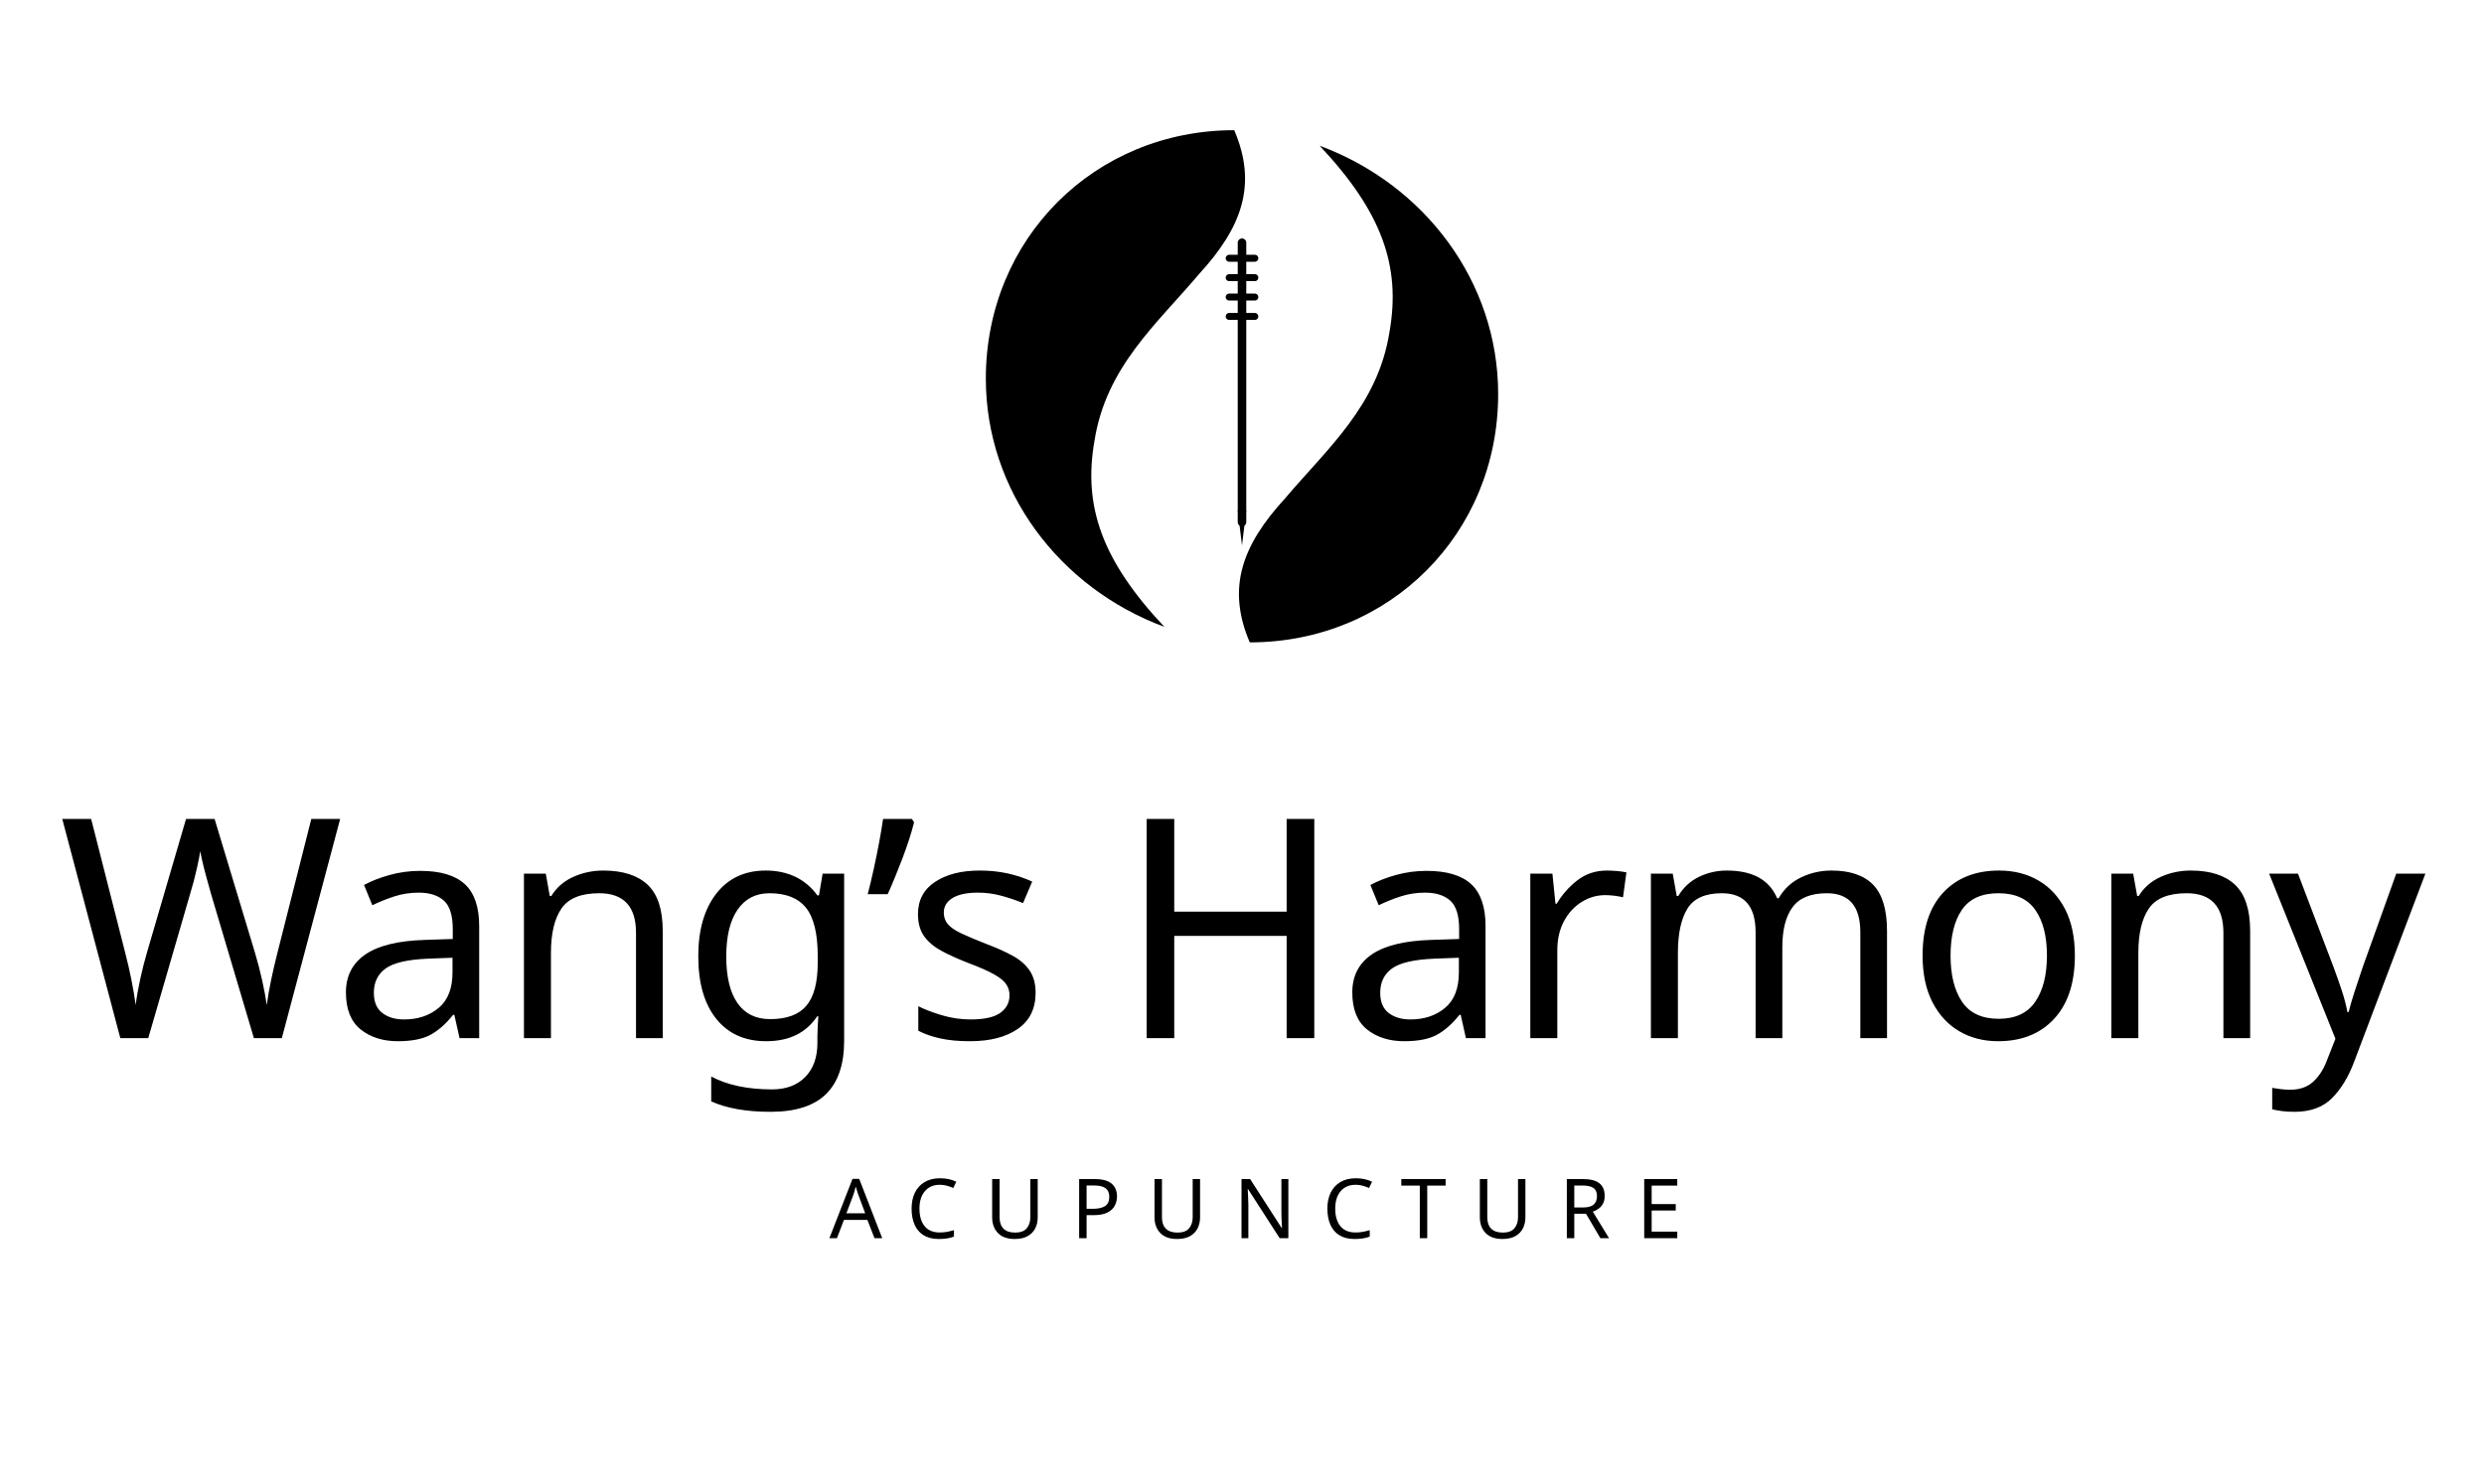
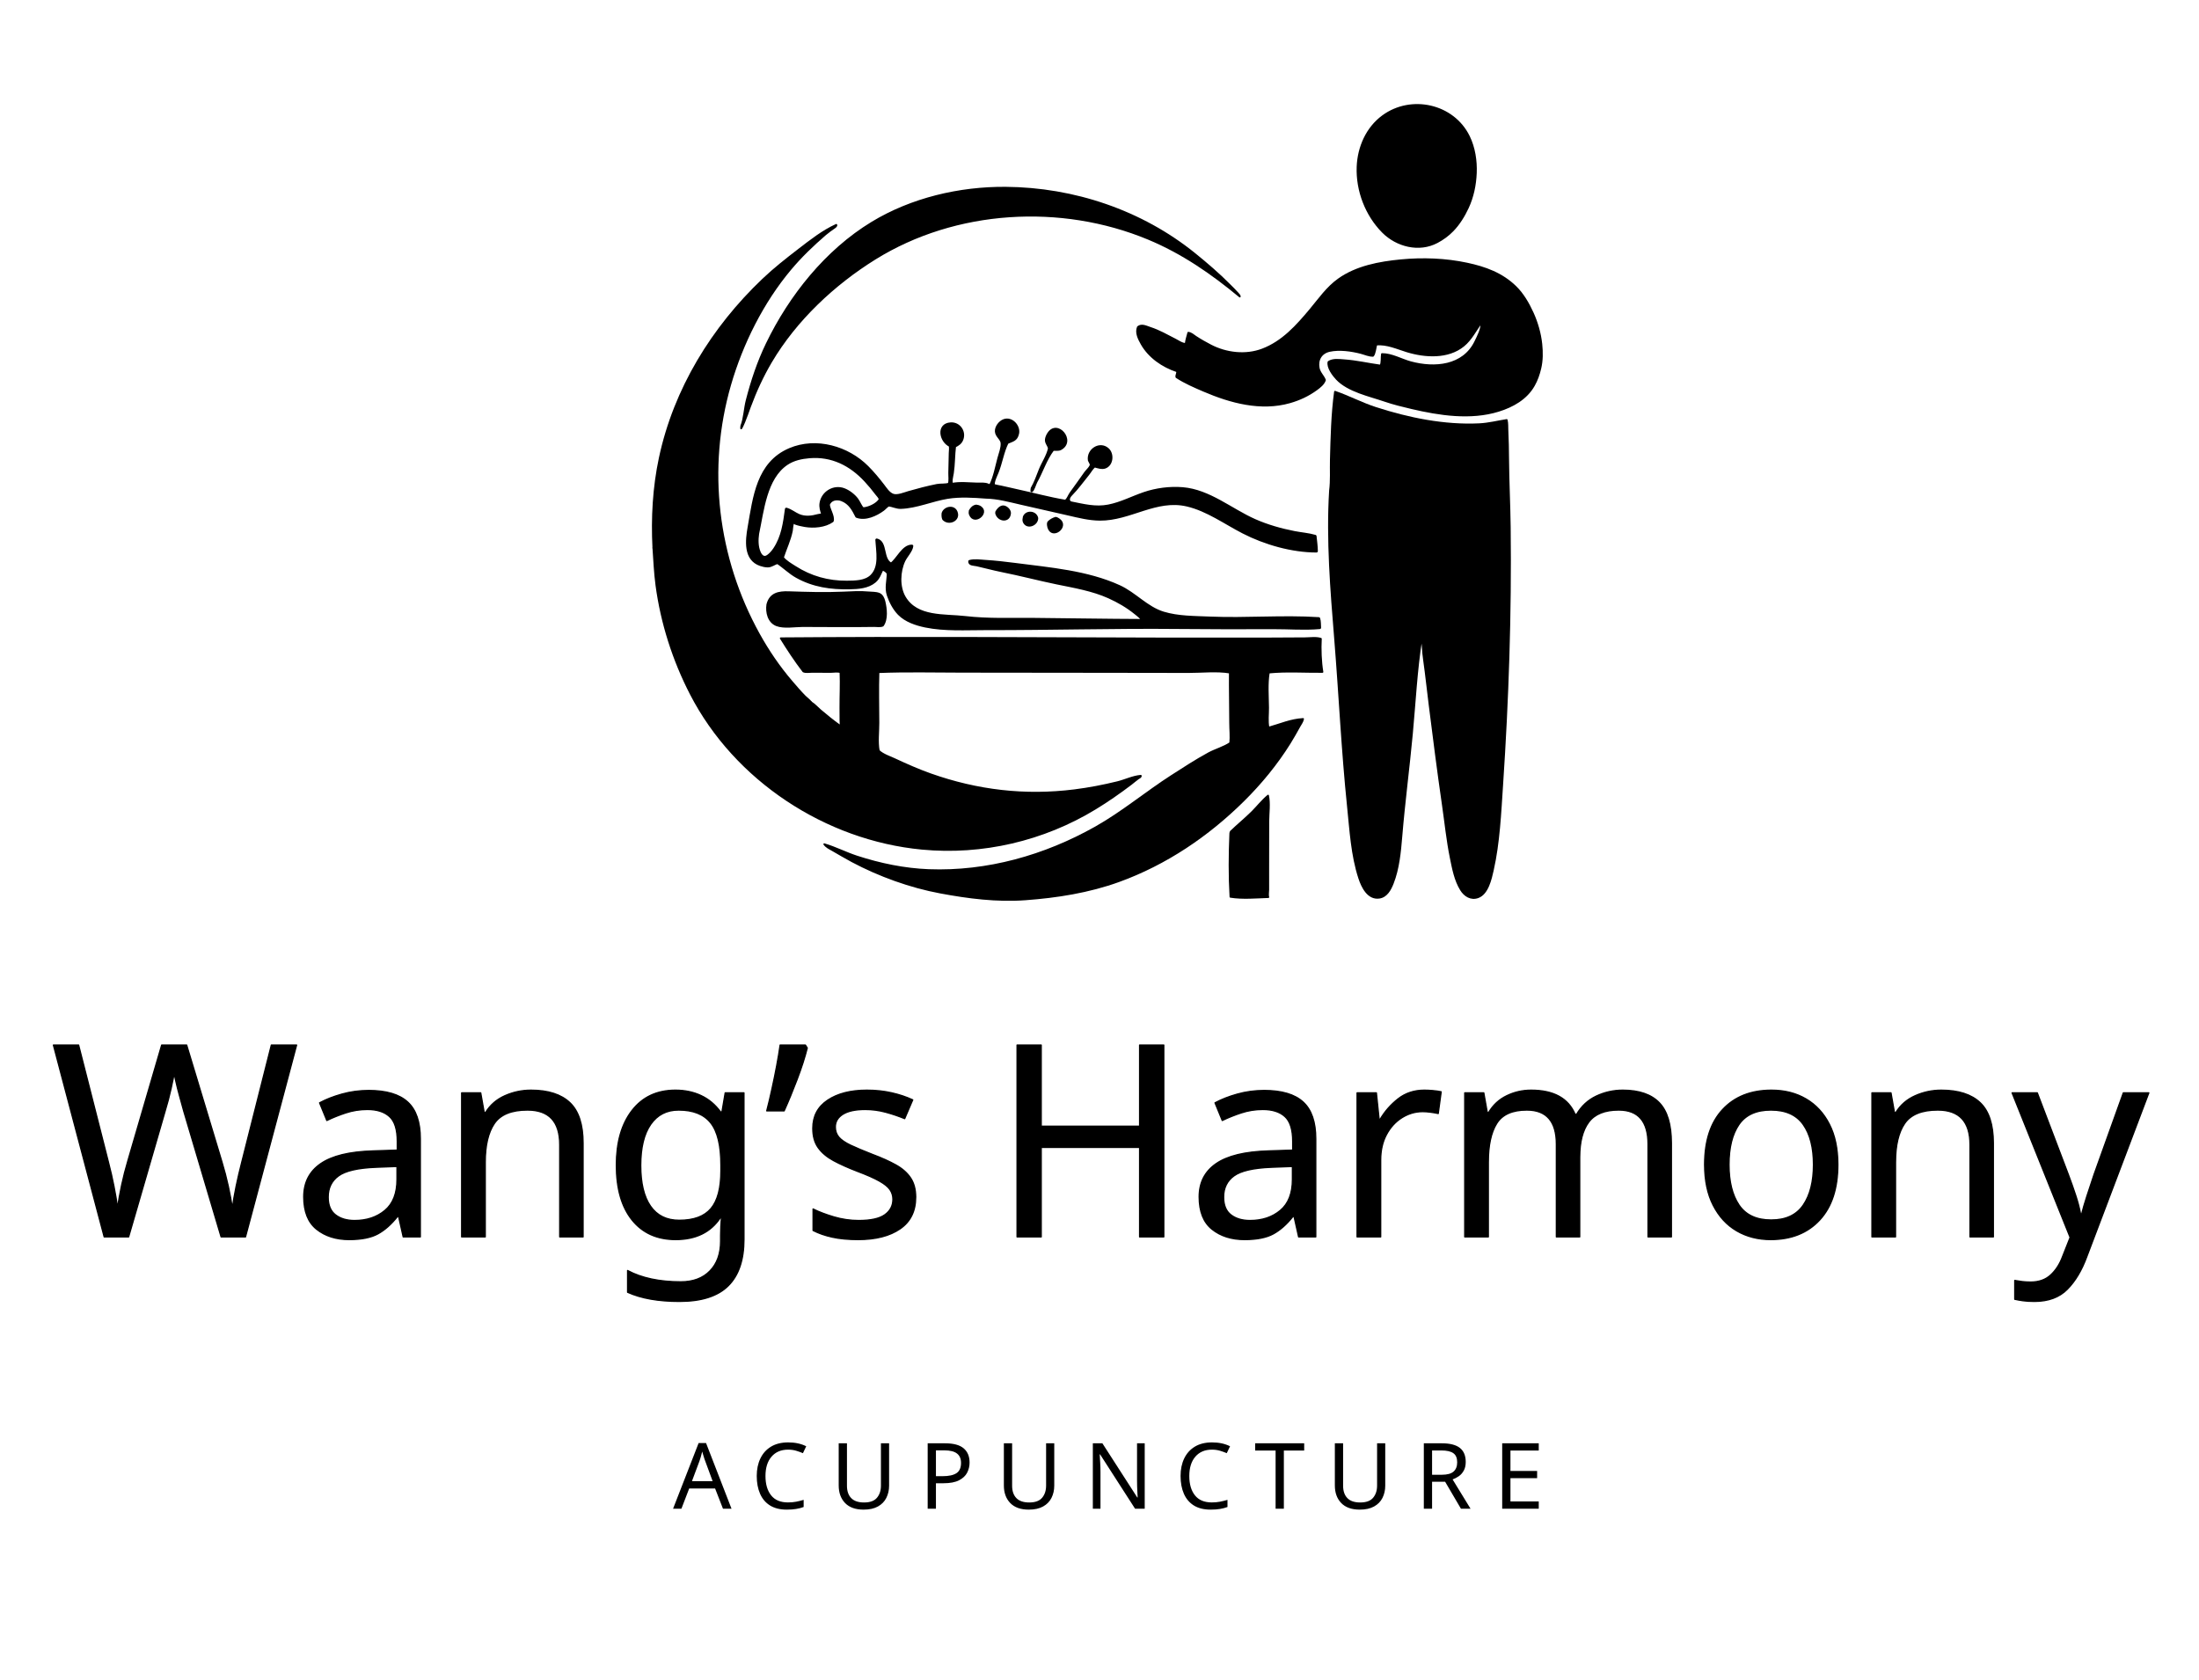
- <svg xmlns="http://www.w3.org/2000/svg" width="720" height="430" viewBox="0 0 720 430" role="img" aria-label="Wang’s Harmony Acupuncture">
-   <g transform="translate(270 22) scale(1.125)">
-     <g fill="#000000">
-       <path d="M78 14C42 14 14 42 14 78c0 29 19 54 46 64-16-17-21-31-18-48 3-19 16-30 27-43 11-12 15-23 9-37Z" />
-       <path d="M82 146c36 0 64-28 64-64 0-29-19-54-46-64 16 17 21 31 18 48-3 19-16 30-27 43-11 12-15 23-9 37Z" />
-       <path d="M80 43v72" fill="none" stroke="#000000" stroke-width="2.2" stroke-linecap="round" />
-       <path d="M76.7 47h6.6m-6.6 5h6.6m-6.6 5h6.6m-6.6 5h6.6" fill="none" stroke="#000000" stroke-width="1.8" stroke-linecap="round" />
-       <path d="m78.9 112 1.1 9 1.1-9Z" />
+ <svg xmlns="http://www.w3.org/2000/svg" width="720" height="550" viewBox="0 0 720 550" role="img" aria-label="Wang’s Harmony Acupuncture">
+   <g transform="translate(213 18) scale(1.8375)">
+     <g transform="translate(.4 8.9) scale(.4274) translate(-82.64 -286.13)">
+       <path d="M 148.647 535.172 C 143.048 533.406 137.863 530.486 132.839 527.486 C 119.179 519.329 107.955 508.699 98.079 496.283 C 93.909 491.04 90.491 485.208 87.506 479.228 C 86.526 477.264 85.348 475.293 84.51 473.269 C 84.334 472.846 84.8 472.547 84.589 472.109 C 84.345 471.604 83.281 469.828 82.858 470.823 C 82.222 458.285 82.916 445.633 85.535 433.329 C 91.655 404.583 107.453 378.973 128.585 358.88 C 133.341 354.357 138.391 350.397 143.585 346.401 C 148.504 342.616 153.514 338.674 159.154 336.107 C 159.433 336.625 158.603 337.149 158.254 337.397 C 156.98 338.302 155.741 339.144 154.551 340.171 C 149.321 344.682 144.438 349.377 139.995 354.677 C 128.489 368.401 119.888 385.645 114.917 402.813 C 104.824 437.671 109.315 475.036 126.893 506.754 C 130.744 513.701 135.308 520.424 140.483 526.453 C 142.296 528.565 144.13 530.726 146.088 532.704 C 146.908 533.531 147.968 534.223 148.647 535.172 Z" opacity="1" fill="#000000" fill-rule="evenodd" id="object-0" stroke="#000000" stroke-width="0.7" stroke-linejoin="round" />
+       <path d="M 82.858 470.823 C 83.281 469.828 84.345 471.604 84.589 472.109 C 84.8 472.547 84.334 472.846 84.51 473.269 C 85.348 475.293 86.526 477.264 87.506 479.228 C 90.491 485.208 93.909 491.04 98.079 496.283 C 107.955 508.699 119.179 519.329 132.839 527.486 C 137.863 530.486 143.048 533.406 148.647 535.172 C 150.071 536.032 151.233 537.393 152.499 538.471 C 155.082 540.67 157.775 542.862 160.536 544.833 C 163.708 547.369 167.144 549.5 170.724 551.512 C 172.777 552.666 175.315 553.515 176.87 555.364 C 178.494 556.968 181.54 557.983 183.611 558.945 C 188.477 561.204 193.355 563.373 198.413 565.167 C 217.937 572.091 237.839 574.43 258.419 571.85 C 264.501 571.088 270.473 569.932 276.42 568.471 C 279.565 567.698 282.886 566.049 286.105 565.814 C 286.27 566.366 285.368 566.703 285.009 566.956 C 283.983 567.679 283.038 568.539 282.036 569.3 C 277.213 572.961 272.282 576.392 267.108 579.543 C 245.527 592.688 220.018 598.642 194.887 596.26 C 154.786 592.458 116.977 567.651 98.461 531.721 C 91.175 517.582 86.251 502.185 84.134 486.412 C 83.436 481.213 83.226 476.042 82.858 470.823 Z" opacity="1" fill="#000000" fill-rule="evenodd" id="object-1" stroke="#000000" stroke-width="0.7" stroke-linejoin="round" />
+       <path d="M 119.532 419.943 C 120.776 416.738 120.88 412.744 121.748 409.369 C 123.867 401.138 126.466 393.295 130.175 385.633 C 139.84 365.663 154.877 346.827 173.994 335.205 C 190.511 325.162 210.518 320.488 229.749 320.628 C 258.162 320.834 286.407 330.301 308.583 348.24 C 313.644 352.334 318.558 356.545 323.144 361.176 C 324.254 362.297 325.412 363.398 326.454 364.583 C 326.73 364.896 327.465 365.6 327.378 366.039 C 315.635 356.292 303.344 347.806 289.18 341.928 C 252.854 326.851 208.91 329.409 175.345 350.239 C 158.182 360.89 142.247 375.834 131.937 393.323 C 128.44 399.255 125.56 405.528 123.178 411.975 C 122.396 414.093 121.694 416.227 120.812 418.307 C 120.628 418.739 119.457 421.526 119.452 420.949 C 119.486 420.212 119.454 420.547 119.532 419.943 Z" opacity="1" fill="#000000" fill-rule="evenodd" id="object-2" stroke="#000000" stroke-width="0.7" stroke-linejoin="round" />
+       <path d="M 222.494 444.622 C 222.543 445.014 222.79 445.756 222.61 446.129 C 222.466 446.426 222.081 446.318 222.037 446.745 C 222.033 446.784 222.104 448.278 222.345 448.057 C 222.975 447.48 223.019 445.501 223.441 444.718 C 225.138 441.367 225.921 437.07 226.894 433.435 C 227.416 431.487 228.392 429.129 228.233 427.09 C 228.09 425.263 225.935 424.218 225.84 422.23 C 225.752 420.39 227.348 418.337 229.04 417.703 C 232.245 416.5 235.473 420.108 234.772 423.165 C 234.154 425.864 232.628 425.918 230.425 426.908 C 228.48 430.777 227.854 435.342 226.222 439.363 C 225.676 440.709 224.445 443.125 224.675 444.576 C 224.552 444.851 227.416 445.334 227.899 445.434 C 230.198 445.909 232.476 446.489 234.772 446.984 C 241.27 448.384 247.779 450.176 254.334 451.271 C 255.227 451.603 256.178 451.771 257.092 452.036 C 262.337 453.081 267.245 454.377 272.636 453.312 C 277.859 452.28 282.465 449.831 287.448 448.119 C 292.494 446.385 298.221 445.643 303.544 446.083 C 314.64 447 323.702 454.971 333.598 459.354 C 338.834 461.673 344.503 463.274 350.118 464.374 C 352.969 464.932 356.016 465.142 358.801 465.955 C 359.01 468.024 359.323 470.077 359.342 472.166 C 349.137 472.163 337.87 468.937 328.823 464.287 C 321.224 460.382 313.843 454.969 305.423 452.989 C 292.44 449.936 281.647 458.99 269.003 458.877 C 264.544 458.837 260.2 457.729 255.884 456.734 C 249.307 455.218 242.716 453.76 236.134 452.243 C 231.319 451.133 226.485 449.797 221.516 449.7 C 216.298 449.306 210.773 448.949 205.58 449.777 C 199.108 450.81 192.558 453.782 185.999 453.975 C 184.223 454.027 182.645 453.114 180.906 452.965 C 180.056 453.446 179.435 454.273 178.646 454.857 C 175.774 456.984 171.253 459.096 167.636 457.683 C 166.144 454.732 164.754 452.09 161.461 450.787 C 159.378 449.962 156.701 450.418 155.886 452.774 C 156.043 454.868 158.041 457.559 157.508 459.564 C 154.41 461.785 149.673 462.136 146.048 461.521 C 144.756 461.302 143.313 460.987 142.083 460.537 C 141.78 460.426 141.501 460.046 141.195 460.149 C 140.664 460.329 140.54 463.128 140.435 463.65 C 139.638 467.596 137.911 471.083 136.687 474.868 C 137.989 476.572 140.156 477.77 141.933 478.912 C 148.449 483.098 155.776 485.137 163.506 485.067 C 166.88 485.037 171.285 485.066 173.86 482.489 C 177.707 478.641 176.261 472.288 176.003 467.475 C 180.104 468.405 178.007 475.648 181.996 477.549 C 184.733 475.62 186.929 469.976 190.676 470.034 C 190.505 471.935 188.218 474.316 187.382 476.083 C 185.248 480.596 184.967 487.098 187.556 491.469 C 192.729 500.203 204.26 498.801 212.873 499.805 C 222.428 500.919 232.393 500.496 242.006 500.579 C 256.953 500.706 271.898 500.989 286.837 501.033 C 287.052 500.469 284.476 498.474 284.004 498.091 C 280.564 495.292 276.85 493.121 272.811 491.301 C 265.964 488.217 258.384 486.967 251.077 485.461 C 243.406 483.88 235.822 481.873 228.139 480.34 C 224.659 479.646 221.215 478.684 217.749 477.913 C 216.696 477.679 214.568 477.784 214.732 476.434 C 216.793 475.873 219.019 476.254 221.126 476.384 C 225.342 476.645 229.505 477.113 233.691 477.659 C 248.126 479.544 263.731 480.785 277.117 486.901 C 283.675 489.898 288.561 495.843 295.502 497.958 C 301.645 499.831 308.465 499.744 314.831 500.019 C 329.95 500.671 345.223 499.289 360.306 500.271 C 360.698 501.434 360.588 502.859 360.692 504.086 C 354.382 504.662 347.84 504.108 341.503 504.134 C 328.166 504.19 314.837 504.181 301.5 504.048 C 274.838 503.781 248.166 504.582 221.501 504.532 C 213.214 504.516 204.418 505.111 196.263 503.425 C 192.409 502.629 188.122 501.199 185.299 498.312 C 183.262 496.229 181.743 493.324 180.815 490.587 C 179.742 487.424 180.751 484.58 180.747 481.407 C 180.22 480.532 179.272 479.882 178.284 479.668 C 177.343 481.511 176.818 483.409 175.166 484.791 C 172.302 487.188 168.304 487.43 164.739 487.504 C 156.887 487.666 149.572 486.636 142.631 482.761 C 139.699 481.124 137.391 478.744 134.622 476.929 C 133.235 477.333 132.035 478.406 130.527 478.377 C 129.506 478.358 128.469 478.118 127.508 477.789 C 120.9 475.528 121.8 467.635 122.746 462.256 C 124.958 449.677 126.38 435.46 139.727 429.775 C 150.742 425.084 163.91 428.906 172.094 437.148 C 174.441 439.512 176.587 442.083 178.613 444.724 C 179.718 446.166 180.95 448.149 182.741 448.802 C 184.612 449.484 187.546 448.211 189.375 447.685 C 193.264 446.568 197.129 445.556 201.098 444.76 C 202.687 444.441 204.735 444.756 206.212 444.188 C 206.693 442.786 206.386 440.908 206.424 439.422 C 206.494 436.717 206.574 434.012 206.61 431.297 C 206.624 430.251 206.863 429.152 206.566 428.132 C 202.677 426.366 201.192 419.41 206.856 419.06 C 210.31 418.847 212.748 422.27 211.567 425.505 C 210.997 427.07 209.896 427.715 208.496 428.427 C 208.045 432.126 208.127 435.902 207.57 439.605 C 207.378 440.882 206.682 443.157 207.36 444.306 C 210.583 443.636 214.558 444.093 217.85 444.173 C 219.381 444.21 221.073 443.954 222.494 444.622 Z M 126.395 464.911 C 126.039 467.446 126.021 470.186 127.014 472.586 C 127.694 474.23 128.947 475.444 130.642 474.239 C 131.139 473.886 131.588 473.477 132.009 473.038 C 132.528 472.495 132.989 471.909 133.403 471.284 C 136.783 466.189 137.512 460.489 138.311 454.629 C 140.19 455.135 141.755 456.507 143.543 457.262 C 146.135 458.356 148.949 458.018 151.58 457.275 C 152.164 457.11 152.976 457.138 153.479 456.797 C 152.938 455.274 152.474 453.813 152.732 452.167 C 153.431 447.706 158.125 444.868 162.369 446.494 C 164.366 447.259 166.442 448.856 167.734 450.556 C 168.653 451.765 169.163 453.394 170.219 454.471 C 172.564 454.424 176.265 452.73 177.436 450.637 C 177.331 449.708 176.466 448.969 175.927 448.252 C 174.509 446.364 172.983 444.532 171.38 442.798 C 165.124 436.029 157.298 432.077 147.963 432.855 C 144.641 433.132 141.306 433.831 138.49 435.722 C 129.596 441.693 128.441 455.343 126.395 464.911 Z" opacity="1" fill="#000000" fill-rule="evenodd" id="object-3" stroke="#000000" stroke-width="1.15" stroke-linejoin="round" />
+       <path d="M 130.381 494.391 C 131.556 489.813 135.098 489.121 139.295 489.26 C 146.812 489.51 154.482 489.758 161.996 489.413 C 165.525 489.25 169.121 489.014 172.655 489.35 C 174.057 489.483 175.658 489.39 176.99 489.908 C 178.305 490.42 178.923 491.845 179.236 493.112 C 179.959 496.037 180.49 500.617 178.564 503.228 C 177.581 503.691 176.065 503.421 174.997 503.418 C 172.496 503.41 169.996 503.469 167.495 503.489 C 160.029 503.55 152.564 503.407 145.098 503.429 C 141.882 503.438 137.276 504.262 134.235 503.078 C 130.798 501.739 129.889 497.643 130.381 494.391 Z" opacity="1" fill="#000000" fill-rule="evenodd" id="object-4" stroke="#000000" stroke-width="0.7" stroke-linejoin="round" />
+       <path d="M 176.87 555.364 C 175.315 553.515 172.777 552.666 170.724 551.512 C 167.144 549.5 163.708 547.369 160.536 544.833 C 161.117 545.015 160.861 543.312 160.864 542.85 C 160.875 541.053 160.846 539.254 160.837 537.457 C 160.811 532.545 161.091 527.662 160.874 522.754 C 160.291 522.17 157.837 522.558 157 522.549 C 154.333 522.52 151.665 522.548 148.998 522.525 C 147.918 522.516 146.376 522.826 145.393 522.338 C 142.007 517.961 138.899 513.176 135.969 508.482 C 188.47 508.068 240.997 508.433 293.504 508.549 C 309.17 508.583 324.837 508.583 340.503 508.545 C 345.171 508.534 349.838 508.47 354.506 508.472 C 356.57 508.473 359.245 508.042 361.195 508.703 C 360.958 513.034 361.14 518.26 361.855 522.55 C 354.455 522.618 346.86 522.078 339.49 522.797 C 338.713 527.532 339.148 532.661 339.198 537.444 C 339.226 540.078 338.81 543.169 339.373 545.738 C 344.221 544.395 348.654 542.383 353.781 542.127 C 353.596 543.253 352.805 544.276 352.259 545.252 C 350.942 547.606 349.641 549.949 348.212 552.237 C 342.769 560.95 336.182 568.965 328.883 576.19 C 314.101 590.82 296.57 602.677 276.943 609.781 C 264.435 614.307 251.185 616.391 237.984 617.36 C 226.089 618.232 214.206 616.705 202.554 614.533 C 189.952 612.185 177.026 607.516 165.709 601.493 C 162.906 600.002 160.208 598.363 157.45 596.8 C 156.178 596.079 154.989 595.552 154.122 594.343 C 158.761 595.688 163.158 597.992 167.776 599.494 C 177.433 602.635 187.565 604.741 197.727 605.125 C 222.088 606.043 246.072 599.246 267.212 587.342 C 278.409 581.037 288.117 572.843 298.872 565.917 C 303.982 562.626 309.051 559.326 314.395 556.417 C 317.197 554.892 320.783 553.93 323.361 552.141 C 323.663 549.447 323.321 546.527 323.323 543.808 C 323.329 536.811 323.13 529.797 323.203 522.806 C 317.709 521.899 311.562 522.62 305.997 522.601 C 294.497 522.562 282.997 522.577 271.497 522.549 C 251.499 522.5 231.5 522.496 211.502 522.481 C 199.935 522.472 188.311 522.17 176.753 522.642 C 176.529 529.691 176.715 536.758 176.731 543.811 C 176.739 547.565 176.2 551.669 176.87 555.364 Z" opacity="1" fill="#000000" fill-rule="evenodd" id="object-5" stroke="#000000" stroke-width="0.7" stroke-linejoin="round" />
+       <path d="M 203.402 456.383 C 204.124 453.866 208.124 452.951 209.308 455.706 C 210.847 459.287 205.996 461.435 203.681 458.878 C 203.326 458.062 203.332 457.261 203.402 456.383 Z" opacity="1" fill="#000000" fill-rule="evenodd" id="object-6" stroke="#000000" stroke-width="0.7" stroke-linejoin="round" />
+       <path d="M 214.76 455.29 C 215.394 454.177 216.174 453.327 217.479 453.128 C 218.146 453.213 218.728 453.36 219.294 453.746 C 222.947 456.235 216.718 461.372 214.884 457.02 C 214.619 456.391 214.647 455.957 214.76 455.29 Z" opacity="1" fill="#000000" fill-rule="evenodd" id="object-7" stroke="#000000" stroke-width="0.7" stroke-linejoin="round" />
+       <path d="M 222.494 444.622 C 223.131 444.657 222.815 444.625 223.441 444.718 C 223.019 445.501 222.975 447.48 222.345 448.057 C 222.104 448.278 222.033 446.784 222.037 446.745 C 222.081 446.318 222.466 446.426 222.61 446.129 C 222.79 445.756 222.543 445.014 222.494 444.622 Z" opacity="1" fill="#000000" fill-rule="evenodd" id="object-8" stroke="#000000" stroke-width="0.7" stroke-linejoin="round" />
+       <path d="M 225.79 455.82 C 226.281 454.83 227.276 453.692 228.426 453.483 C 229.816 453.23 231.718 454.934 231.613 456.363 C 231.328 460.243 226.631 459.657 225.764 456.429 C 225.772 456.226 225.781 456.023 225.79 455.82 Z" opacity="1" fill="#000000" fill-rule="evenodd" id="object-9" stroke="#000000" stroke-width="0.7" stroke-linejoin="round" />
+       <path d="M 237.301 457.827 C 238.347 455.237 242.424 455.588 242.984 458.411 C 242.979 461.292 238.662 462.984 237.299 460.043 C 236.973 459.339 237.16 458.549 237.301 457.827 Z" opacity="1" fill="#000000" fill-rule="evenodd" id="object-10" stroke="#000000" stroke-width="0.7" stroke-linejoin="round" />
+       <path d="M 240.547 445.918 C 241.929 443.596 242.913 440.721 243.916 438.201 C 245.062 435.321 247.101 432.381 247.743 429.349 C 247.503 428 246.295 427.047 246.498 425.549 C 246.612 424.708 246.96 423.9 247.404 423.185 C 251.24 416.997 259.036 426.275 252.725 429.682 C 251.802 430.181 250.612 429.93 249.61 429.976 C 246.618 433.894 245.004 439.073 242.598 443.377 C 242.132 444.212 241.44 446.899 240.596 447.294 C 240.293 447.436 240.519 446.008 240.547 445.918 Z" opacity="1" fill="#000000" fill-rule="evenodd" id="object-11" stroke="#000000" stroke-width="0.7" stroke-linejoin="round" />
+       <path d="M 247.379 460.343 C 247.48 460.186 247.581 460.03 247.681 459.874 C 248.546 459.088 249.475 458.57 250.595 458.236 C 251.1 458.295 251.504 458.555 251.928 458.834 C 256.401 461.776 249.105 467.599 247.51 462.231 C 247.329 461.622 247.27 460.964 247.379 460.343 Z" opacity="1" fill="#000000" fill-rule="evenodd" id="object-12" stroke="#000000" stroke-width="0.7" stroke-linejoin="round" />
+       <path d="M 254.334 451.271 C 255.44 450.86 256.067 448.863 256.747 447.943 C 258.852 445.094 260.864 442.184 262.929 439.298 C 263.512 438.484 265.324 436.936 265.181 435.92 C 264.942 435.386 264.632 434.894 264.402 434.357 C 263.673 429.92 268.97 426.363 272.491 429.575 C 274.732 431.62 274.373 436.251 271.25 437.376 C 269.883 437.869 268.181 437.299 266.862 436.919 C 265.799 437.79 265.12 439.15 264.252 440.211 C 261.955 443.021 259.813 446.051 257.265 448.638 C 256.152 449.767 255.629 450.997 257.092 452.036 C 256.178 451.771 255.227 451.603 254.334 451.271 Z" opacity="1" fill="#000000" fill-rule="evenodd" id="object-13" stroke="#000000" stroke-width="0.7" stroke-linejoin="round" />
+       <path d="M 284.88 378.715 C 286.45 377.433 288.391 378.536 290.077 379.082 C 293.673 380.247 297.05 382.174 300.401 383.896 C 301.511 384.467 303.55 385.869 304.807 385.704 C 304.96 384.147 305.51 382.609 305.885 381.093 C 307.124 381.209 308.031 382.13 309.037 382.792 C 311.038 384.109 313.116 385.274 315.239 386.381 C 321.703 389.751 329.82 390.71 336.723 388.102 C 345.214 384.893 351.151 378.203 356.821 371.419 C 360.573 366.93 363.742 362.258 368.582 358.81 C 376.014 353.515 385.568 351.75 394.462 350.893 C 403.64 350.008 413.115 350.345 422.15 352.277 C 429.72 353.896 436.661 356.405 442.335 361.926 C 445.426 364.934 447.713 368.906 449.491 372.802 C 451.337 376.848 452.654 381.413 453.114 385.845 C 453.466 389.228 453.475 392.656 452.688 395.978 C 452.086 398.523 451.284 400.848 449.991 403.127 C 446.839 408.68 441.161 411.844 435.216 413.686 C 423.63 417.275 410.603 415.288 399.067 412.576 C 395.288 411.688 391.498 410.777 387.825 409.515 C 381.451 407.325 372.606 405.501 367.801 400.456 C 366.311 398.892 363.791 395.599 364.339 393.271 C 366.224 392.005 368.77 392.425 370.92 392.572 C 375.994 392.917 380.957 394.097 385.985 394.778 C 386.676 393.931 386.378 391.132 386.625 389.985 C 390.686 389.935 394.765 392.348 398.634 393.397 C 408.581 396.094 420.572 395.12 425.561 384.79 C 426.672 382.49 428.267 379.509 428.107 376.879 C 425.62 380.147 423.928 383.851 420.661 386.521 C 414.192 391.809 404.615 391.192 397.106 388.903 C 393.05 387.667 388.616 385.599 384.301 386.063 C 383.951 387.295 383.742 389.798 382.932 390.749 C 381.306 390.828 379.439 389.964 377.872 389.557 C 373.888 388.522 368.847 387.812 364.779 388.715 C 361.301 389.488 359.633 392.395 360.286 395.814 C 360.667 397.811 362.208 399.047 362.903 400.833 C 362.38 402.498 360.675 403.818 359.313 404.807 C 355.942 407.256 352.237 408.989 348.237 410.125 C 336.156 413.557 323.544 410.144 312.331 405.328 C 308.441 403.658 304.488 401.968 300.936 399.641 C 300.645 398.853 301.535 397.859 301.111 397.159 C 295.176 395.18 289.551 391.309 286.432 385.833 C 285.258 383.772 283.865 381.095 284.88 378.715 Z" opacity="1" fill="#000000" fill-rule="evenodd" id="object-14" stroke="#000000" stroke-width="0.7" stroke-linejoin="round" />
+       <path d="M 323.387 589.892 C 323.476 589.308 323.394 589.587 323.63 589.053 C 326.469 586.31 329.549 583.812 332.359 581.037 C 334.671 578.753 336.664 576.138 339.173 574.067 C 339.907 577.355 339.305 581.436 339.285 584.808 C 339.245 591.809 339.26 598.81 339.255 605.81 C 339.253 608.31 339.257 610.81 339.26 613.309 C 339.261 614.147 338.991 615.676 339.294 616.422 C 334.211 616.59 328.482 617.128 323.456 616.301 C 322.935 607.607 323.01 598.595 323.387 589.892 Z" opacity="1" fill="#000000" fill-rule="evenodd" id="object-15" stroke="#000000" stroke-width="0.7" stroke-linejoin="round" />
+       <path d="M 364.968 446.928 C 365.511 442.743 365.198 438.3 365.31 434.078 C 365.559 424.693 365.772 414.995 367.048 405.691 C 372.776 407.66 378.153 410.532 383.955 412.416 C 397.746 416.897 412.684 419.942 427.243 419.232 C 431.088 419.044 434.876 418.072 438.666 417.471 C 439.032 418.877 438.9 420.317 438.974 421.754 C 439.179 425.742 439.243 429.77 439.275 433.766 C 439.351 443.285 439.848 452.803 439.959 462.324 C 440.377 498.172 439.176 533.888 436.788 569.637 C 436.002 581.392 435.477 593.697 432.877 605.22 C 432.049 608.889 430.726 615.008 426.705 616.466 C 423.742 617.54 421.1 615.86 419.563 613.362 C 417.092 609.346 416.227 604.578 415.299 600.026 C 413.8 592.673 413.075 585.219 411.994 577.802 C 409.982 563.994 408.237 550.125 406.488 536.277 C 405.708 530.095 405.06 523.88 404.19 517.708 C 403.911 515.733 403.694 513.754 403.6 511.759 C 403.579 511.33 403.352 508.334 403.097 508.715 C 401.033 521.749 400.381 535.17 399.156 548.312 C 397.827 562.565 395.937 576.798 394.762 591.07 C 394.225 597.59 393.583 604.511 391.178 610.653 C 390.163 613.245 388.594 616.222 385.546 616.663 C 380.827 617.346 378.362 612.195 377.151 608.504 C 374.028 598.979 373.47 588.528 372.446 578.62 C 370.046 555.378 368.984 532.107 367.098 508.839 C 365.44 488.391 363.713 467.469 364.968 446.928 Z" opacity="1" fill="#000000" fill-rule="evenodd" id="object-16" stroke="#000000" stroke-width="0.7" stroke-linejoin="round" />
+       <path d="M 376.455 311.922 C 376.773 303.753 380.29 295.688 386.998 290.767 C 398.836 282.085 416.408 285.956 422.91 299.278 C 425.185 303.94 426.022 309.405 425.806 314.548 C 425.597 319.529 424.582 324.461 422.474 329.004 C 420.888 332.42 418.798 335.816 416.167 338.528 C 414.225 340.529 412.068 342.094 409.608 343.394 C 402.113 347.354 392.831 344.997 386.991 339.13 C 379.987 332.092 376.069 321.844 376.455 311.922 Z" opacity="1" fill="#000000" fill-rule="evenodd" id="object-17" stroke="#000000" stroke-width="0.7" stroke-linejoin="round" />
    </g>
  </g>
-   <g fill="#000000">
-     <text x="360" y="301" text-anchor="middle" font-family="Cormorant Garamond" font-weight="500" font-size="89" letter-spacing="-1.8">Wang’s Harmony</text>
-     <text x="364" y="359" text-anchor="middle" font-family="DM Sans" font-weight="400" font-size="24" letter-spacing="7.5">ACUPUNCTURE</text>
-   </g>
+   <text x="360" y="405" text-anchor="middle" font-family="Cormorant Garamond" font-size="88" font-weight="500" letter-spacing="-1.1" fill="#000000" stroke="#000000" stroke-width=".4" stroke-linejoin="round">Wang’s Harmony</text>
+   <text x="363" y="494" text-anchor="middle" font-family="DM Sans" font-size="30" font-weight="500" letter-spacing="7" fill="#000000">ACUPUNCTURE</text>
</svg>
